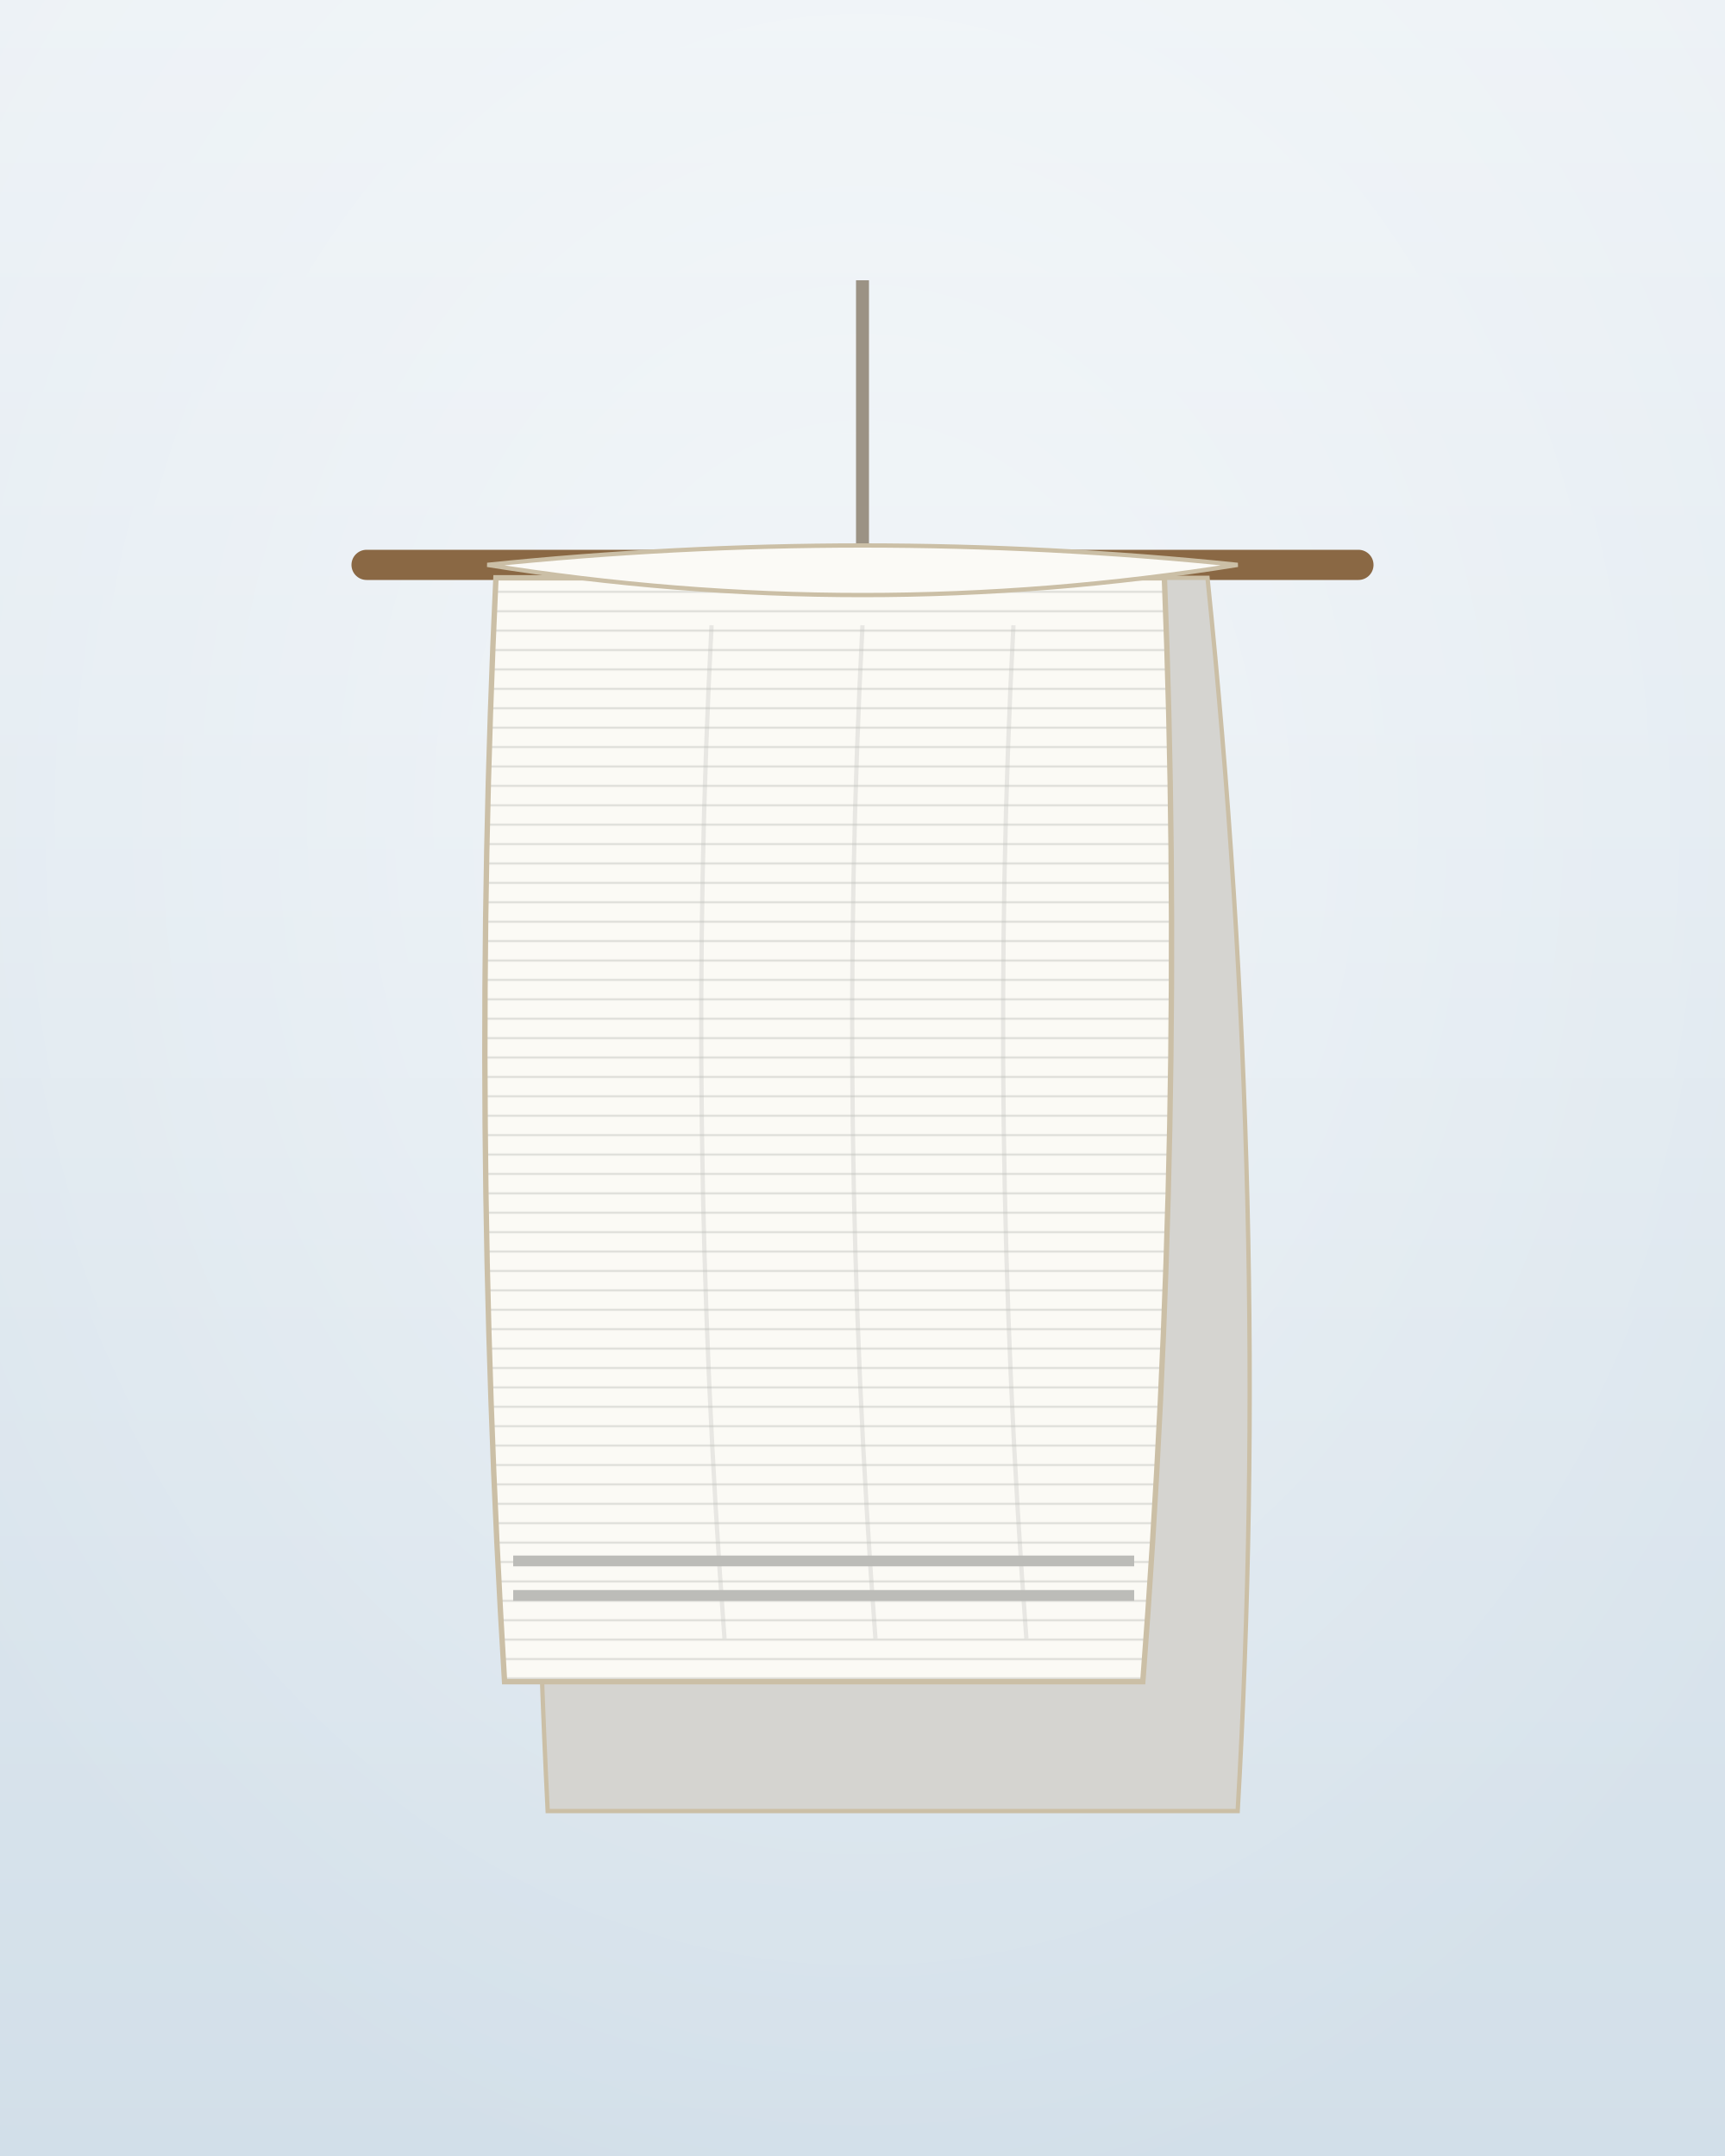
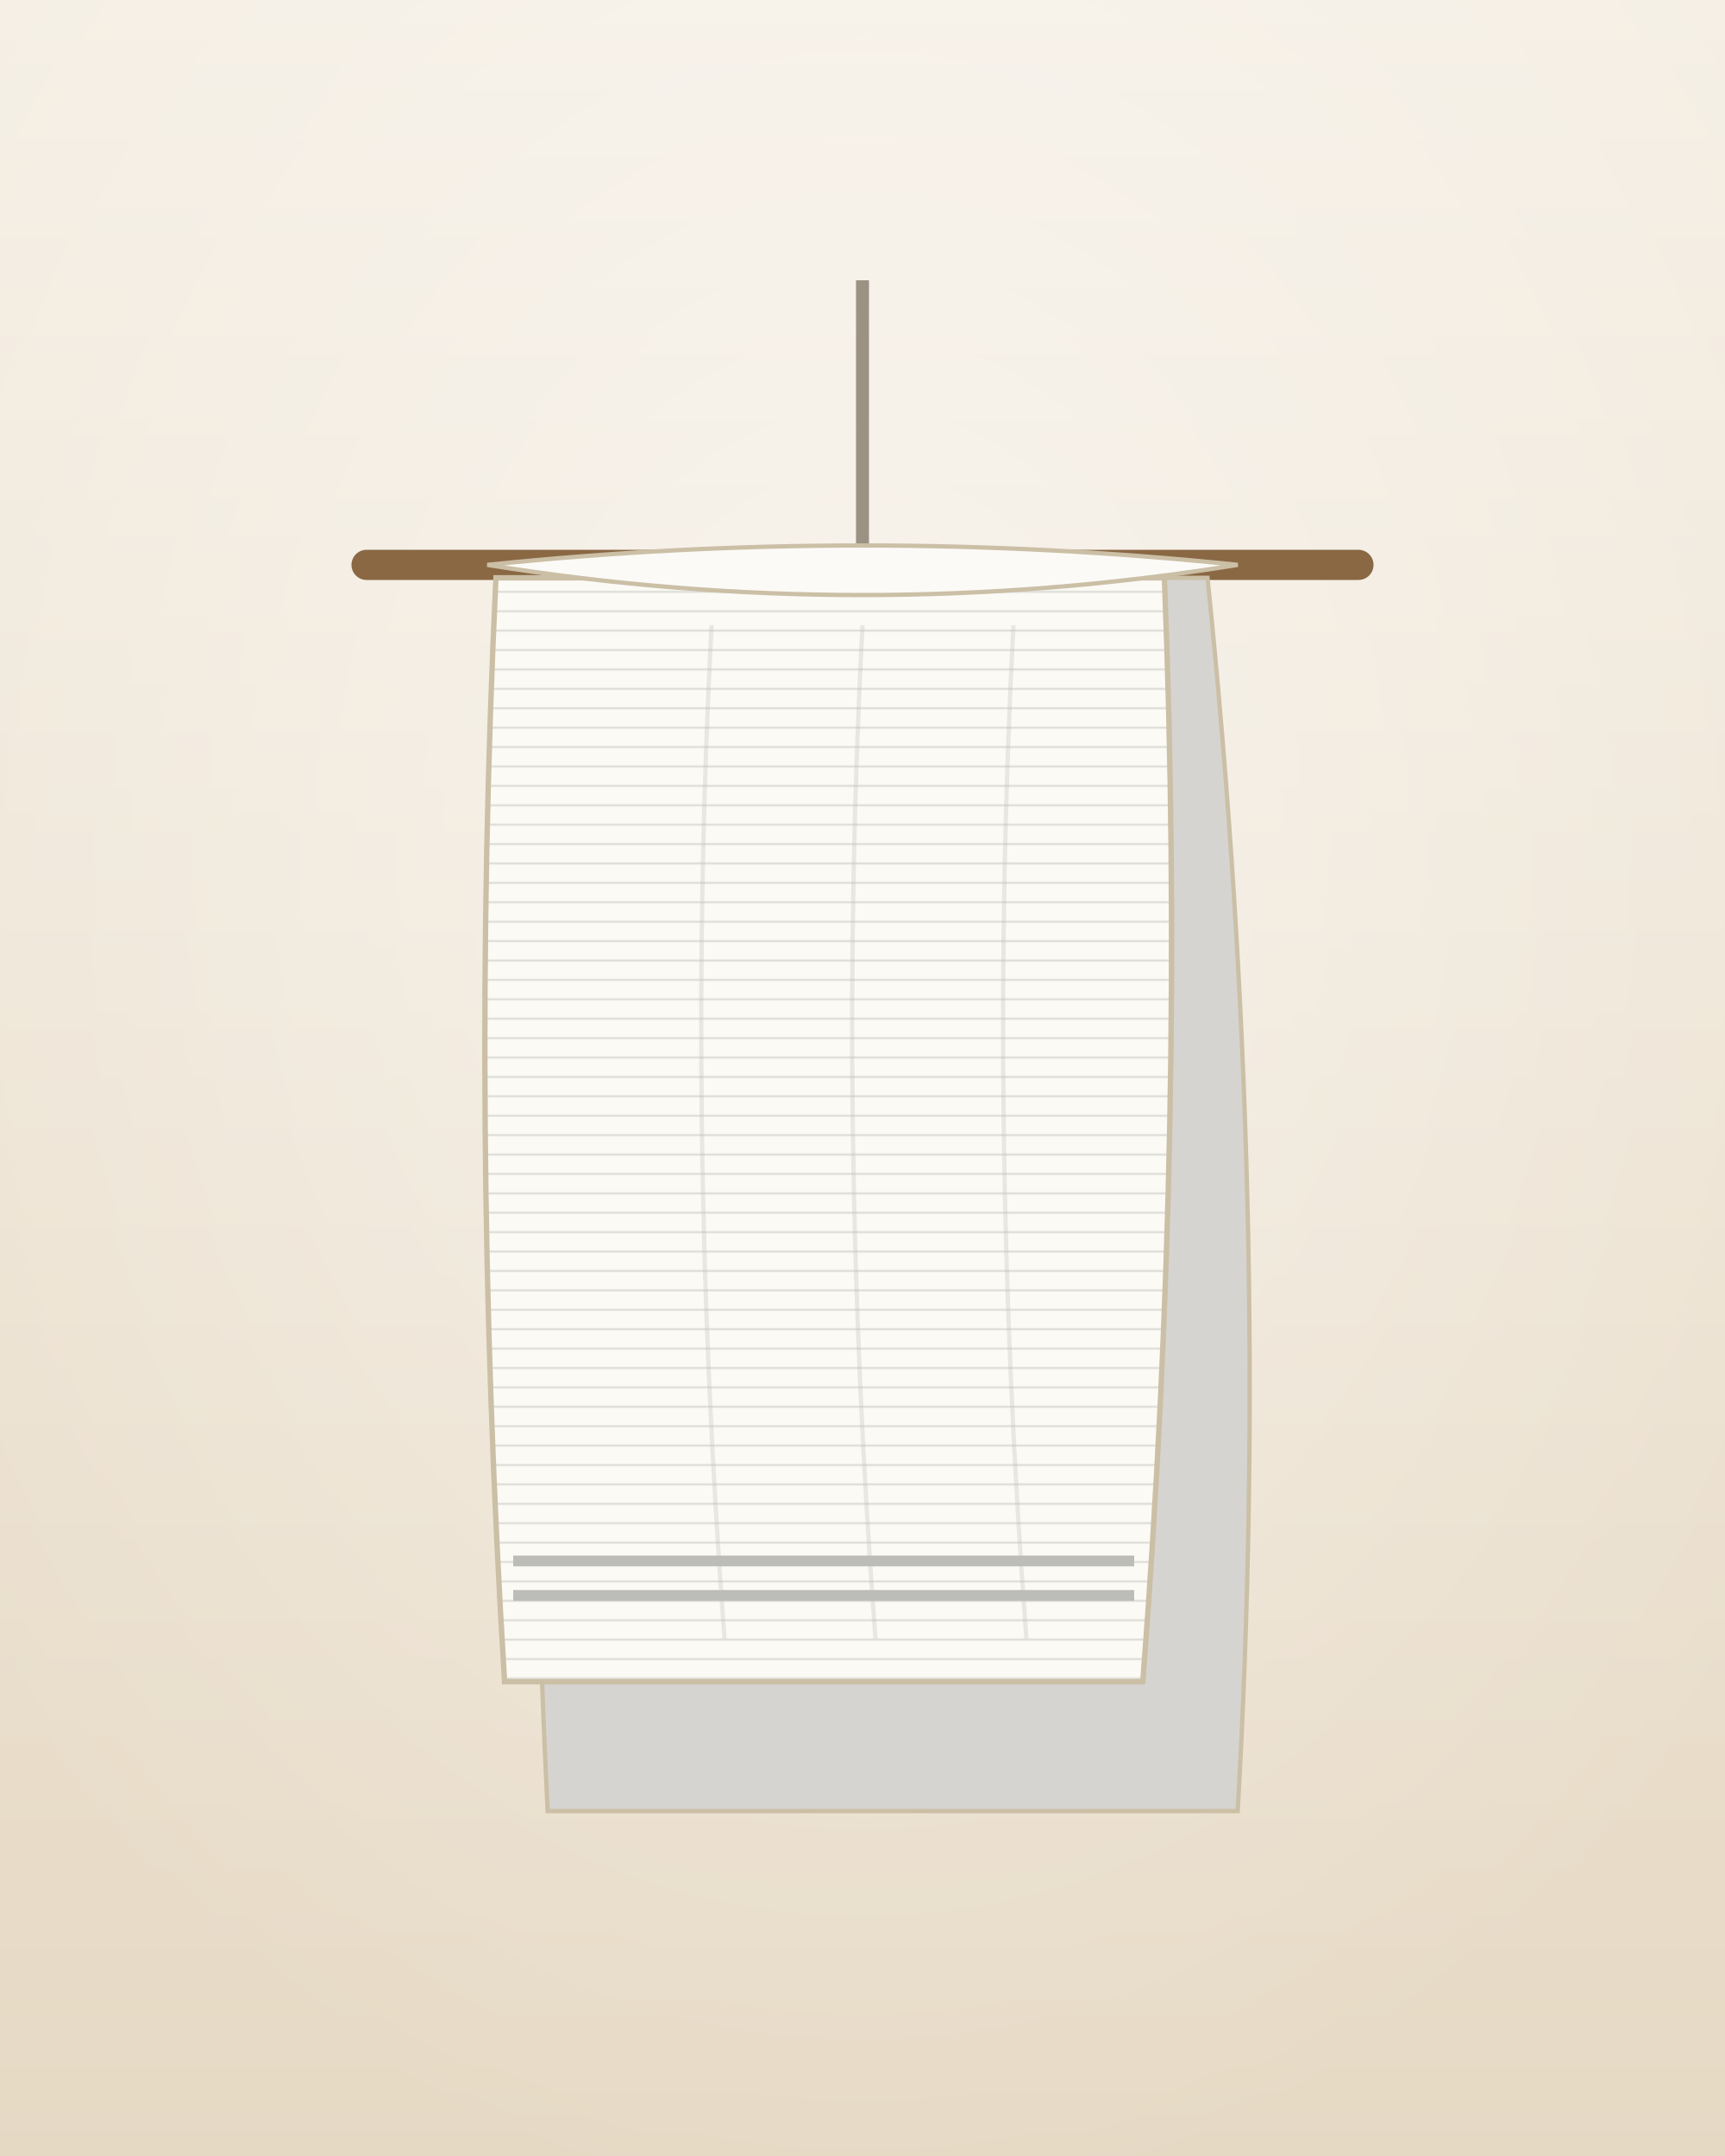
<svg xmlns="http://www.w3.org/2000/svg" viewBox="0 0 800 1000" width="800" height="1000">
  <defs>
    <linearGradient id="bg" x1="0" y1="0" x2="0" y2="1">
-       <stop offset="0" stop-color="#edf2f6" />
-       <stop offset="1" stop-color="#d2dfe9" />
+       <stop offset="0" stop-color="#f5efe5" />
+       <stop offset="1" stop-color="#e6d9c4" />
    </linearGradient>
    <radialGradient id="bg-glow" cx="0.5" cy="0.38" r="0.65">
      <stop offset="0" stop-color="#fff" stop-opacity="0.45" />
      <stop offset="1" stop-color="#fff" stop-opacity="0" />
    </radialGradient>
    <linearGradient id="p-sh" x1="0" y1="0" x2="1" y2="0">
      <stop offset="0" stop-color="#000" stop-opacity="0.10" />
      <stop offset="0.35" stop-color="#000" stop-opacity="0" />
      <stop offset="0.75" stop-color="#000" stop-opacity="0" />
      <stop offset="1" stop-color="#000" stop-opacity="0.14" />
    </linearGradient>
    <pattern id="p-wv" width="9" height="9" patternUnits="userSpaceOnUse">
      <rect width="9" height="9" fill="#fbfaf5" />
      <path d="M0 4.5H9" stroke="#b0afac" stroke-width="1" opacity="0.35" />
    </pattern>
  </defs>
  <rect width="800" height="1000" fill="url(#bg)" />
  <rect width="800" height="1000" fill="url(#bg-glow)" />
  <path d="M170 262 H630" stroke="#8a6844" stroke-width="14" stroke-linecap="round" />
  <path d="M400 256 V130" stroke="#9b9284" stroke-width="6" />
  <path d="M260 268 Q240 560 254 840 H574 Q590 560 560 268Z" fill="#d5d4d0" stroke="#cbbfa6" stroke-width="2" />
  <path d="M230 268 Q218 520 234 780 H530 Q550 520 540 268Z" fill="url(#p-wv)" stroke="#cbbfa6" stroke-width="2.5" />
  <path d="M226 262 Q400 244 574 262 Q400 290 226 262Z" fill="#fbfaf6" stroke="#cbbfa6" stroke-width="2" />
  <path d="M238 740 H526 M238 724 H526" stroke="#bcbcb8" stroke-width="5" />
  <path d="M330 290 Q318 520 336 760" fill="none" stroke="#bcbcb8" stroke-width="2" opacity="0.3" />
  <path d="M400 290 Q388 520 406 760" fill="none" stroke="#bcbcb8" stroke-width="2" opacity="0.3" />
  <path d="M470 290 Q458 520 476 760" fill="none" stroke="#bcbcb8" stroke-width="2" opacity="0.3" />
</svg>
